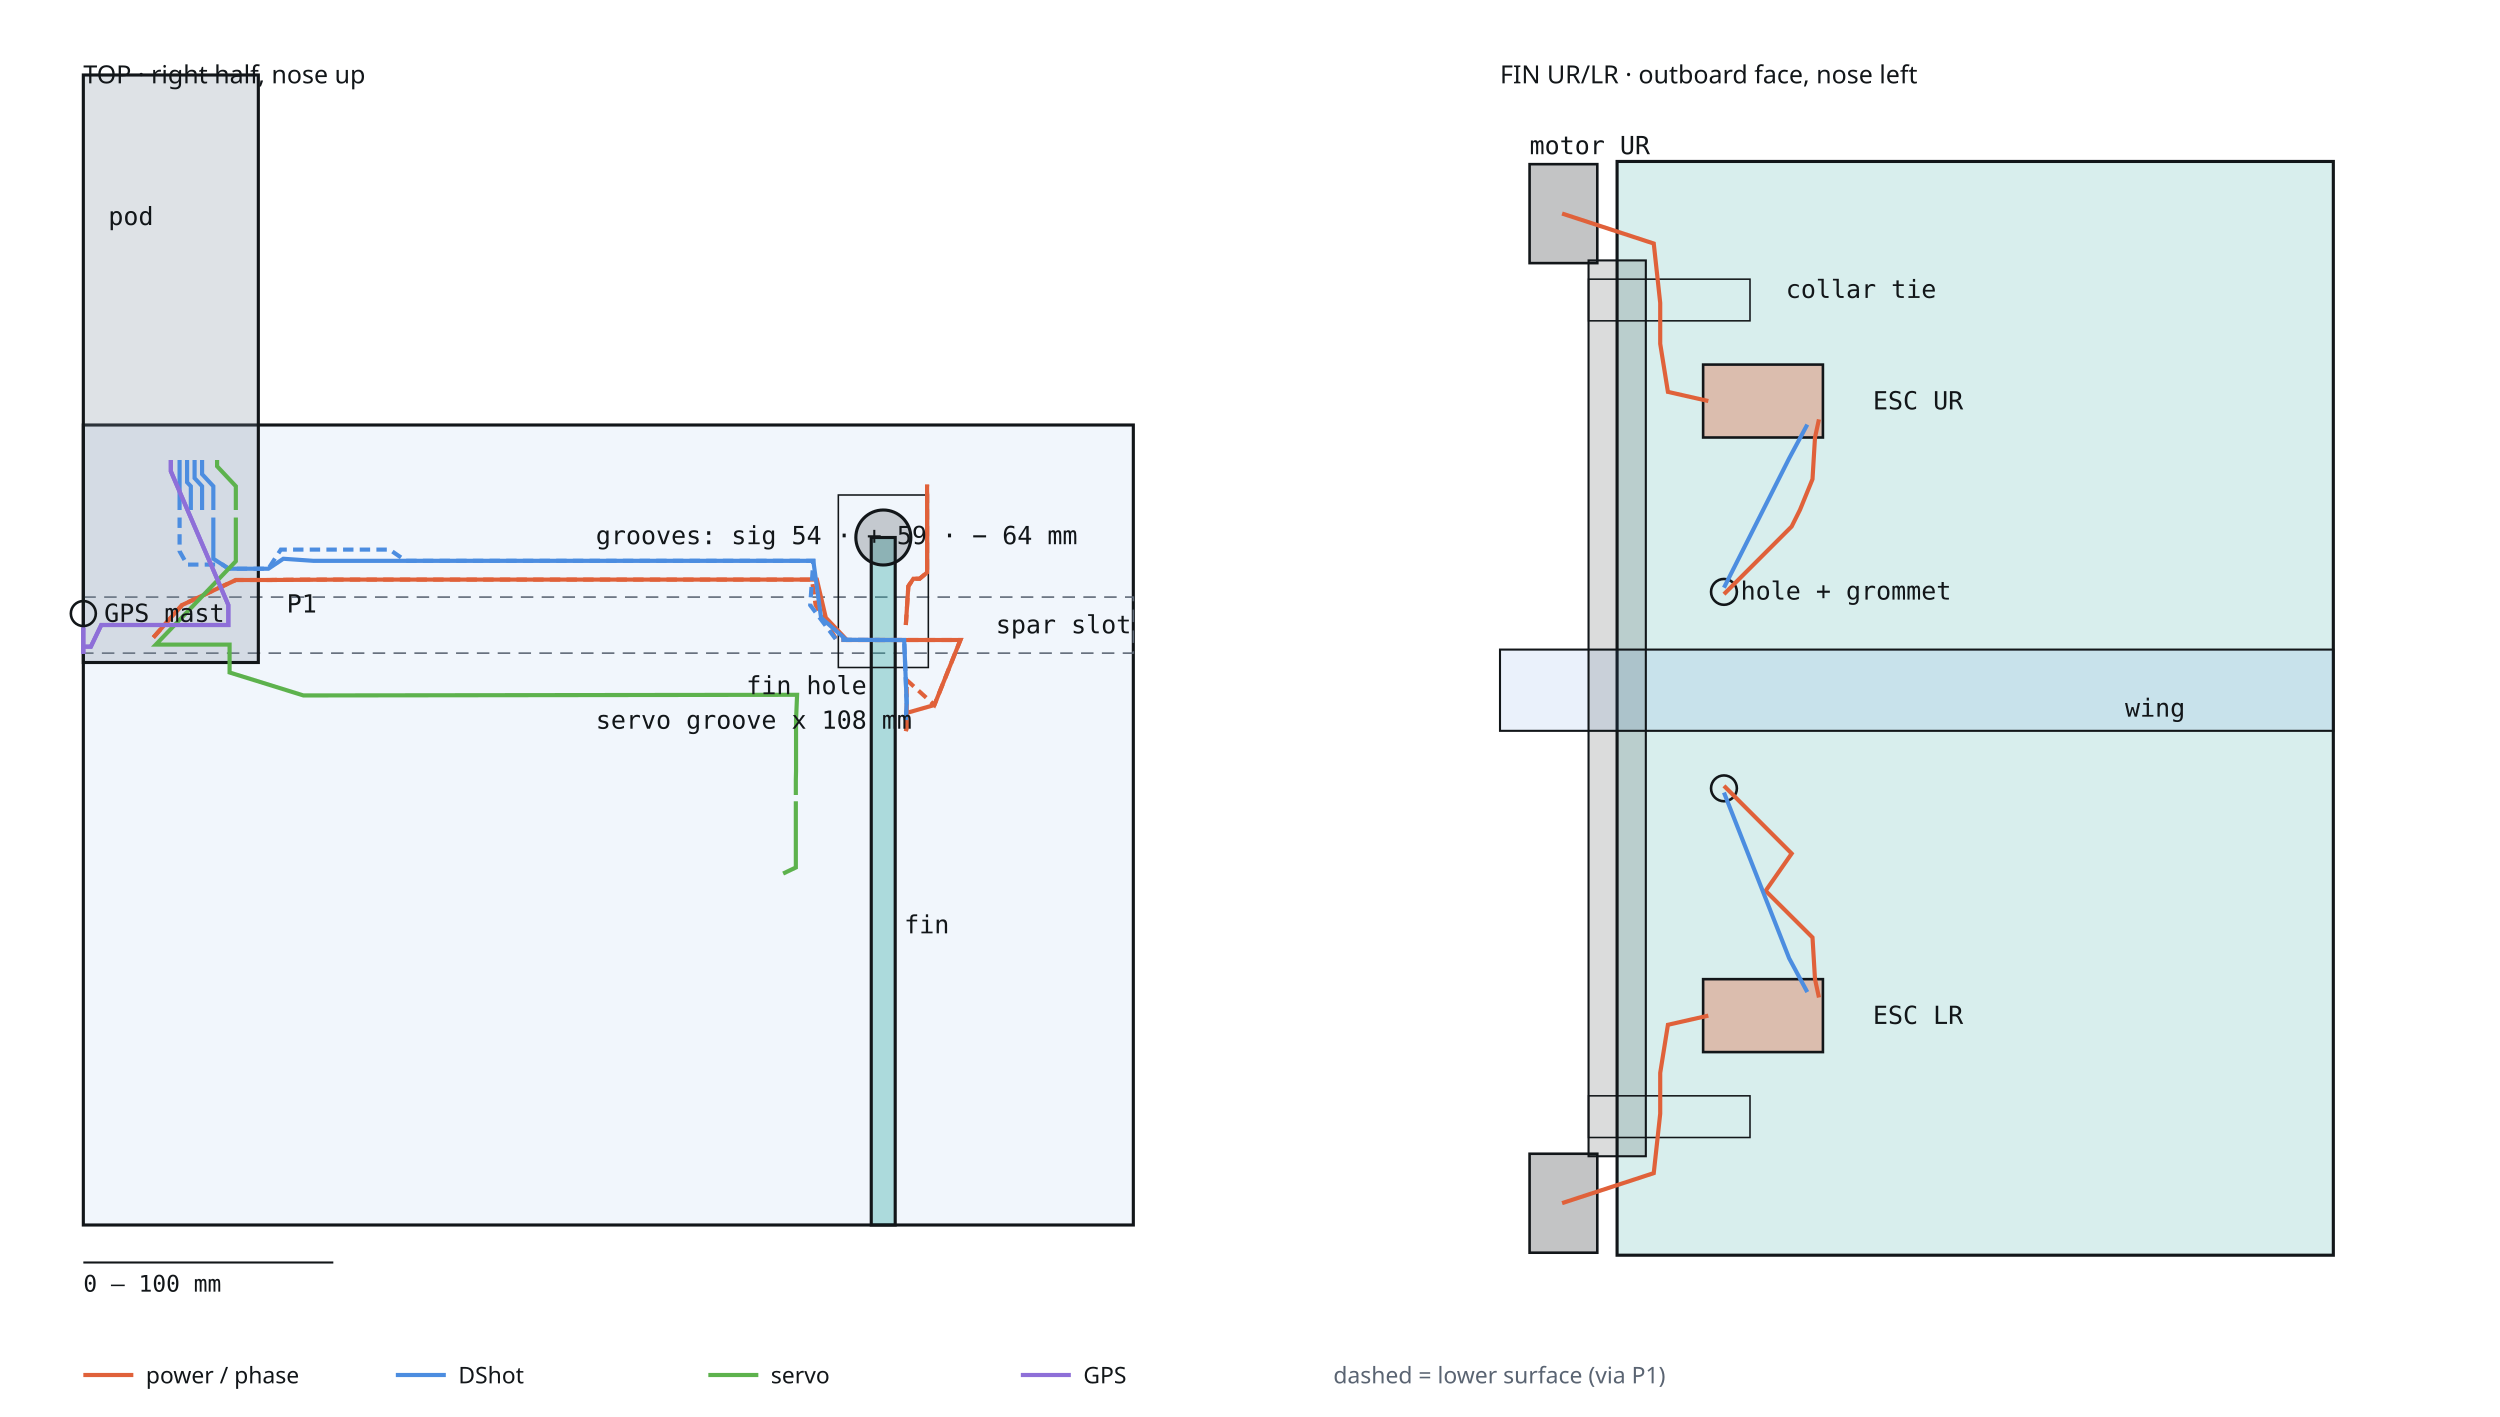
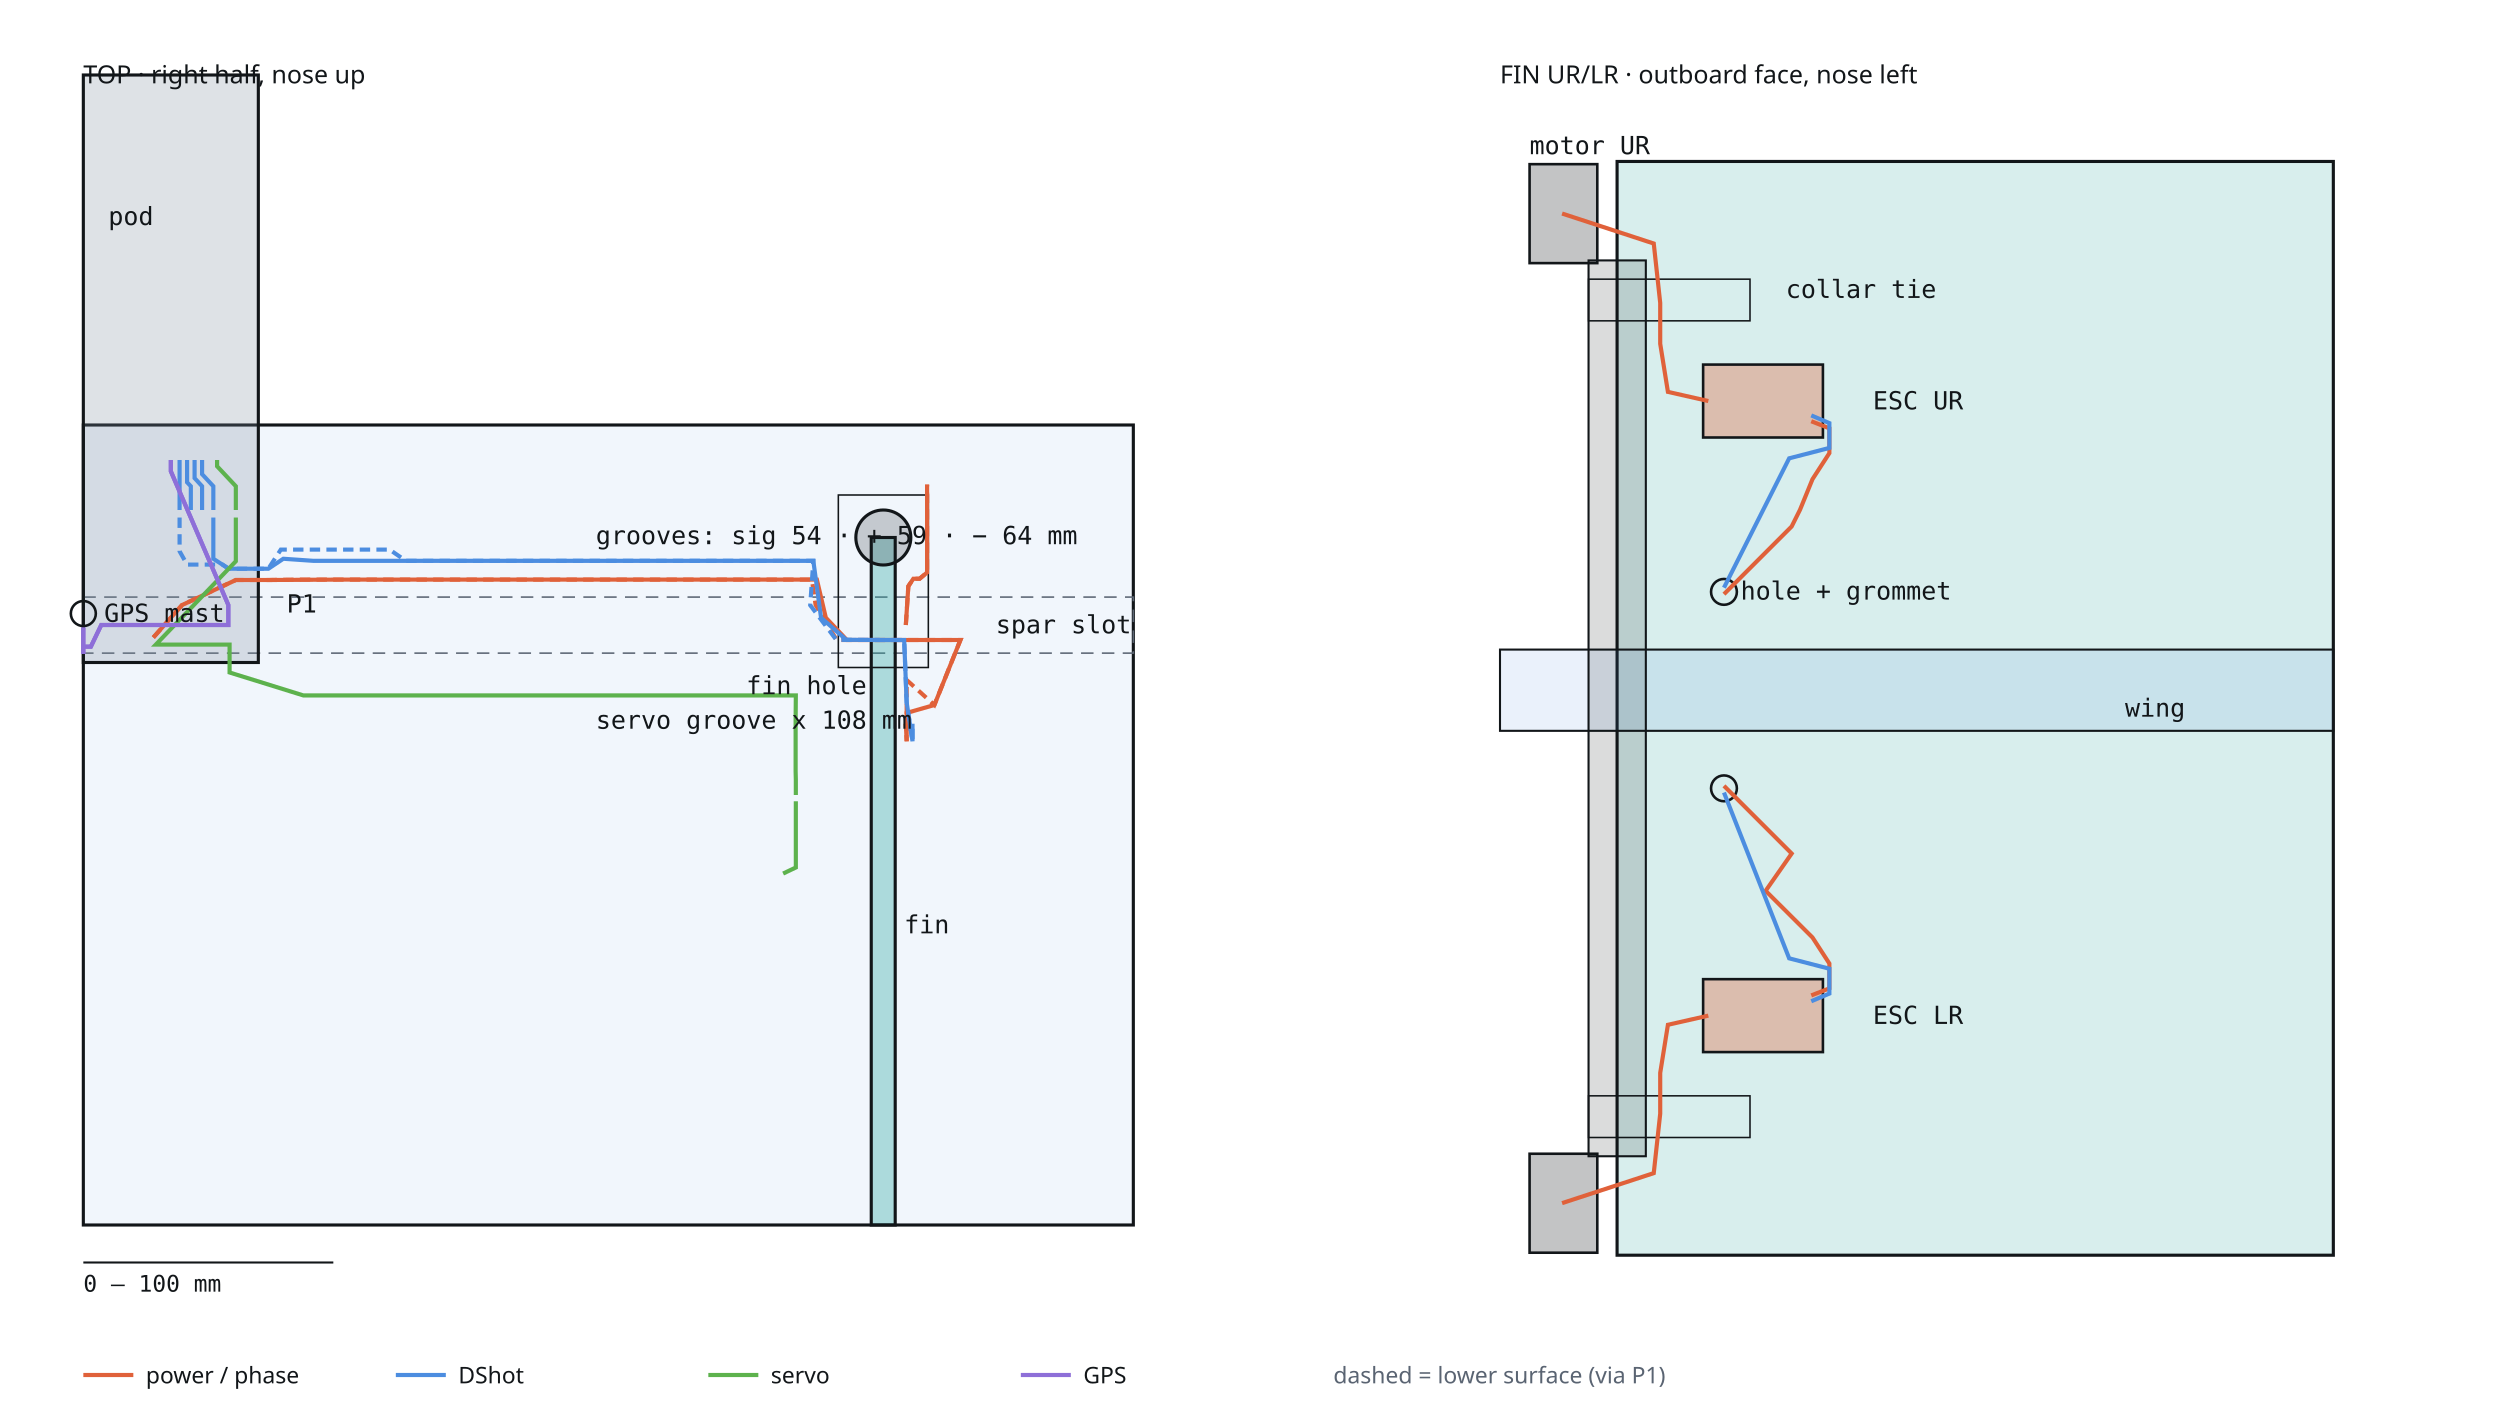
<svg xmlns="http://www.w3.org/2000/svg" viewBox="0 0 1200 680" width="1200" height="680" role="img" aria-label="Harness route, right half: top view and fin outboard face">
  <rect x="40.0" y="204.0" width="504.0" height="384.0" fill="#4C8DE0" fill-opacity="0.08" stroke="#121619" stroke-width="1.5" />
  <rect x="40.0" y="286.6" width="504.0" height="26.9" fill="none" stroke="#5A6472" stroke-width="0.75" stroke-dasharray="6 4" />
  <rect x="40.0" y="36.0" width="84.0" height="282.0" fill="#7F8C9E" fill-opacity="0.25" stroke="#121619" stroke-width="1.5" />
  <rect x="418.2" y="258.0" width="11.5" height="330.0" fill="#2BA6A0" fill-opacity="0.35" stroke="#121619" stroke-width="1.5" />
  <rect x="402.4" y="237.6" width="43.2" height="82.8" fill="none" stroke="#121619" stroke-width="0.75" />
  <circle cx="424.0" cy="258.0" r="13.2" fill="#121619" fill-opacity="0.2" stroke="#121619" stroke-width="1.5" />
  <circle cx="40.0" cy="294.5" r="6" fill="none" stroke="#121619" stroke-width="1.25" />
-   <polyline points="73.6,306.0 87.4,290.4 113.2,278.4 128.8,278.4 164.8,278.2 179.2,278.2 380.8,278.2 392.1,278.2 396.4,296.5 406.5,307.2 424.0,307.2 461.0,307.2 448.5,338.4 435.2,342.2 435.2,348.0 435.2,349.2 434.8,351.0" fill="none" stroke="#E0613A" stroke-width="2" />
-   <polyline points="73.6,306.0 87.4,290.4 113.2,278.4 128.8,278.4 145.0,278.2 152.2,278.2 184.6,278.2 200.8,278.2 380.8,278.2 389.7,278.2 391.5,290.4 401.6,307.2 424.0,307.2 461.0,307.2 448.5,338.4 435.2,326.4 435.2,348.0 435.2,349.2 434.8,351.0" fill="none" stroke="#E0613A" stroke-width="2" stroke-dasharray="5 3" />
+   <polyline points="73.6,306.0 87.4,290.4 113.2,278.4 128.8,278.4 164.8,278.2 179.2,278.2 380.8,278.2 392.1,278.2 396.4,296.5 406.5,307.2 424.0,307.2 461.0,307.2 448.5,338.4 435.2,342.2 435.2,348.0 435.2,355.8 435.2,355.8 434.8,347.4" fill="none" stroke="#E0613A" stroke-width="2" />
+   <polyline points="73.6,306.0 87.4,290.4 113.2,278.4 128.8,278.4 145.0,278.2 152.2,278.2 184.6,278.2 200.8,278.2 380.8,278.2 389.7,278.2 391.5,290.4 401.6,307.2 424.0,307.2 461.0,307.2 448.5,338.4 435.2,326.4 435.2,348.0 435.2,355.8 435.2,355.8 434.8,347.4" fill="none" stroke="#E0613A" stroke-width="2" stroke-dasharray="5 3" />
  <polyline points="434.8,300.0 436.0,281.4 438.4,277.8 441.4,277.8 445.0,274.8 445.0,232.6" fill="none" stroke="#E0613A" stroke-width="2" />
  <polyline points="434.8,300.0 436.0,281.4 438.4,277.8 441.4,277.8 445.0,274.8 445.0,232.6" fill="none" stroke="#E0613A" stroke-width="2" stroke-dasharray="5 3" />
  <polyline points="97.0,220.8 97.0,227.6 102.4,233.4 102.4,244.8" fill="none" stroke="#4C8DE0" stroke-width="2" />
-   <polyline points="102.4,248.4 102.4,264.6 102.4,268.2 109.8,273.0 128.8,273.0 136.0,268.2 150.4,269.2 162.4,269.2 380.8,269.2 390.4,269.2 394.1,296.5 406.2,307.1 424.0,307.2 434.0,307.2 435.2,337.2 434.8,345.6" fill="none" stroke="#4C8DE0" stroke-width="2" />
+   <polyline points="102.4,248.4 102.4,264.6 102.4,268.2 109.8,273.0 128.8,273.0 136.0,268.2 150.4,269.2 162.4,269.2 380.8,269.2 390.4,269.2 394.1,296.5 406.2,307.1 424.0,307.2 434.0,307.2 435.2,337.2 438.0,355.8 438.0,355.8 438.0,347.4" fill="none" stroke="#4C8DE0" stroke-width="2" />
  <polyline points="89.8,220.8 89.8,231.5 91.6,233.4 91.6,244.8" fill="none" stroke="#4C8DE0" stroke-width="2" />
  <polyline points="86.2,220.8 86.2,233.4 86.2,244.8" fill="none" stroke="#4C8DE0" stroke-width="2" />
-   <polyline points="86.2,248.4 86.2,264.6 89.8,271.0 106.8,271.0 109.8,273.0 128.8,273.0 134.8,263.8 146.8,263.8 152.2,263.8 181.6,263.8 187.0,263.8 194.8,269.2 203.2,269.2 380.8,269.2 390.4,269.2 388.9,290.5 401.4,307.1 424.0,307.2 434.0,307.2 435.2,337.2 434.8,345.6" fill="none" stroke="#4C8DE0" stroke-width="2" stroke-dasharray="5 3" />
+   <polyline points="86.2,248.4 86.2,264.6 89.8,271.0 106.8,271.0 109.8,273.0 128.8,273.0 134.8,263.8 146.8,263.8 152.2,263.8 181.6,263.8 187.0,263.8 194.8,269.2 203.2,269.2 380.8,269.2 390.4,269.2 388.9,290.5 401.4,307.1 424.0,307.2 434.0,307.2 435.2,337.2 438.0,355.8 438.0,355.8 438.0,347.4" fill="none" stroke="#4C8DE0" stroke-width="2" stroke-dasharray="5 3" />
  <polyline points="93.4,220.8 93.4,229.5 97.0,233.4 97.0,244.8" fill="none" stroke="#4C8DE0" stroke-width="2" />
  <polyline points="" fill="none" stroke="#5DB24D" stroke-width="2" />
  <polyline points="104.2,220.8 104.2,223.8 113.2,233.4 113.2,244.8" fill="none" stroke="#5DB24D" stroke-width="2" />
-   <polyline points="113.2,248.4 113.2,264.6 113.2,269.4 74.8,309.4 110.2,309.4 110.2,322.8 145.6,333.8 157.6,333.8 382.6,333.5 382.1,345.6 382.1,357.6 382.1,365.4 382.1,370.2 382.0,374.3 382.0,381.6" fill="none" stroke="#5DB24D" stroke-width="2" />
+   <polyline points="113.2,248.4 113.2,264.6 113.2,269.4 74.8,309.4 110.2,309.4 110.2,322.8 145.6,333.8 157.6,333.8 382.0,333.8 381.9,345.6 381.9,357.6 381.9,365.4 381.9,370.2 382.0,374.3 382.0,381.6" fill="none" stroke="#5DB24D" stroke-width="2" />
  <polyline points="382.0,384.6 382.0,402.0 382.0,405.2 382.0,415.7 382.0,415.7 382.0,416.4 375.9,419.3" fill="none" stroke="#5DB24D" stroke-width="2" />
  <polyline points="82.0,220.8 82.0,224.4 82.0,226.2 109.6,290.4 109.6,300.0 97.6,300.0 97.6,300.0 89.8,300.0 85.6,300.0 48.6,300.0 48.6,300.0 43.6,310.4 40.0,310.4 40.0,310.4 40.0,313.9 40.0,313.9 40.0,307.2 40.0,301.2" fill="none" stroke="#8E6FD8" stroke-width="2" />
  <polyline points="82.0,220.8 82.0,224.4 82.0,226.2 109.6,290.4 109.6,300.0 97.6,300.0 97.6,300.0 89.8,300.0 85.6,300.0 48.6,300.0 48.6,300.0 43.6,310.4 40.0,310.4 40.0,310.4 40.0,313.9 40.0,313.9 40.0,307.2 40.0,301.2" fill="none" stroke="#8E6FD8" stroke-width="2" />
  <text x="286.0" y="261.2" font-family="IBM Plex Mono, monospace" font-size="12" fill="#121619" text-anchor="start">grooves: sig 54 · + 59 · − 64 mm</text>
  <text x="286.0" y="349.8" font-family="IBM Plex Mono, monospace" font-size="12" fill="#121619" text-anchor="start">servo groove x 108 mm</text>
  <text x="478.0" y="304.0" font-family="IBM Plex Mono, monospace" font-size="12" fill="#121619" text-anchor="start">spar slot</text>
  <text x="52.0" y="108.0" font-family="IBM Plex Mono, monospace" font-size="12" fill="#121619" text-anchor="start">pod</text>
  <text x="50.0" y="298.5" font-family="IBM Plex Mono, monospace" font-size="12" fill="#121619" text-anchor="start">GPS mast</text>
  <text x="416.0" y="333.2" font-family="IBM Plex Mono, monospace" font-size="12" fill="#121619" text-anchor="end">fin hole</text>
  <text x="137.6" y="294.0" font-family="IBM Plex Mono, monospace" font-size="12" fill="#121619" text-anchor="start">P1</text>
  <text x="434.0" y="448.0" font-family="IBM Plex Mono, monospace" font-size="12" fill="#121619" text-anchor="start">fin</text>
  <line x1="40.0" y1="606.0" x2="160.0" y2="606.0" stroke="#121619" stroke-width="1" />
  <text x="40.0" y="620.0" font-family="IBM Plex Mono, monospace" font-size="11" fill="#121619">0 — 100 mm</text>
  <text x="40" y="40" font-family="IBM Plex Sans, system-ui" font-size="12" font-weight="500" fill="#121619">TOP · right half, nose up</text>
  <rect x="776.2" y="77.5" width="343.8" height="525.0" fill="#2BA6A0" fill-opacity="0.18" stroke="#121619" stroke-width="1.5" />
  <rect x="720.0" y="311.8" width="400.0" height="39.0" fill="#4C8DE0" fill-opacity="0.12" stroke="#121619" stroke-width="1" />
  <rect x="817.5" y="175.0" width="57.5" height="35.0" fill="#E0613A" fill-opacity="0.35" stroke="#121619" stroke-width="1.25" />
  <rect x="734.2" y="78.8" width="32.5" height="47.5" fill="#121619" fill-opacity="0.25" stroke="#121619" stroke-width="1.25" />
  <circle cx="827.5" cy="284.1" r="6.2" fill="none" stroke="#121619" stroke-width="1.25" />
  <rect x="762.5" y="134.0" width="77.5" height="20.0" fill="none" stroke="#121619" stroke-width="0.75" />
  <rect x="817.5" y="470.0" width="57.5" height="35.0" fill="#E0613A" fill-opacity="0.35" stroke="#121619" stroke-width="1.25" />
  <rect x="734.2" y="553.8" width="32.5" height="47.5" fill="#121619" fill-opacity="0.25" stroke="#121619" stroke-width="1.25" />
  <circle cx="827.5" cy="378.4" r="6.2" fill="none" stroke="#121619" stroke-width="1.25" />
  <rect x="762.5" y="526.0" width="77.5" height="20.0" fill="none" stroke="#121619" stroke-width="0.75" />
  <rect x="762.5" y="125.0" width="27.5" height="430.0" fill="#121619" fill-opacity="0.15" stroke="#121619" stroke-width="1" />
-   <polyline points="827.5,285.2 827.5,285.2 860.0,252.7 864.0,244.7 870.0,230.0 871.2,210.0 873.1,201.3" fill="none" stroke="#E0613A" stroke-width="2" />
-   <polyline points="827.5,377.2 827.5,377.2 860.0,409.7 847.5,427.6 870.0,450.0 871.2,470.0 873.1,478.8" fill="none" stroke="#E0613A" stroke-width="2" />
+   <polyline points="827.5,285.2 827.5,285.2 860.0,252.7 864.0,244.7 870.0,230.0 878.1,217.5 878.1,205.6 869.4,202.2" fill="none" stroke="#E0613A" stroke-width="2" />
+   <polyline points="827.5,377.2 827.5,377.2 860.0,409.7 847.5,427.6 870.0,450.0 878.1,462.5 878.1,474.4 869.4,477.8" fill="none" stroke="#E0613A" stroke-width="2" />
  <polyline points="820.0,192.5 800.6,188.1 796.9,165.0 796.9,145.4 793.8,116.9 749.8,102.5" fill="none" stroke="#E0613A" stroke-width="2" />
  <polyline points="820.0,487.5 800.6,491.9 796.9,515.0 796.9,534.6 793.8,563.1 749.8,577.5" fill="none" stroke="#E0613A" stroke-width="2" />
-   <polyline points="827.5,282.1 827.5,282.1 858.8,220.0 867.5,203.8" fill="none" stroke="#4C8DE0" stroke-width="2" />
-   <polyline points="827.5,380.4 827.5,380.4 858.8,460.0 867.5,476.2" fill="none" stroke="#4C8DE0" stroke-width="2" />
+   <polyline points="827.5,282.1 827.5,282.1 858.8,220.0 878.1,215.0 878.1,203.1 869.4,199.4" fill="none" stroke="#4C8DE0" stroke-width="2" />
+   <polyline points="827.5,380.4 827.5,380.4 858.8,460.0 878.1,465.0 878.1,476.9 869.4,480.6" fill="none" stroke="#4C8DE0" stroke-width="2" />
  <text x="899.0" y="196.5" font-family="IBM Plex Mono, monospace" font-size="12" fill="#121619" text-anchor="start">ESC UR</text>
  <text x="899.0" y="491.5" font-family="IBM Plex Mono, monospace" font-size="12" fill="#121619" text-anchor="start">ESC LR</text>
  <text x="734.2" y="74.0" font-family="IBM Plex Mono, monospace" font-size="12" fill="#121619" text-anchor="start">motor UR</text>
  <text x="857.2" y="143.0" font-family="IBM Plex Mono, monospace" font-size="12" fill="#121619" text-anchor="start">collar tie</text>
  <text x="835.5" y="287.8" font-family="IBM Plex Mono, monospace" font-size="12" fill="#121619" text-anchor="start">hole + grommet</text>
  <text x="1020.0" y="344.0" font-family="IBM Plex Mono, monospace" font-size="12" fill="#121619" text-anchor="start">wing</text>
  <text x="720" y="40" font-family="IBM Plex Sans, system-ui" font-size="12" font-weight="500" fill="#121619">FIN UR/LR · outboard face, nose left</text>
  <line x1="40" y1="660" x2="64" y2="660" stroke="#E0613A" stroke-width="2" />
  <text x="70" y="664" font-family="IBM Plex Sans, system-ui" font-size="11" fill="#121619">power / phase</text>
  <line x1="190" y1="660" x2="214" y2="660" stroke="#4C8DE0" stroke-width="2" />
  <text x="220" y="664" font-family="IBM Plex Sans, system-ui" font-size="11" fill="#121619">DShot</text>
  <line x1="340" y1="660" x2="364" y2="660" stroke="#5DB24D" stroke-width="2" />
  <text x="370" y="664" font-family="IBM Plex Sans, system-ui" font-size="11" fill="#121619">servo</text>
  <line x1="490" y1="660" x2="514" y2="660" stroke="#8E6FD8" stroke-width="2" />
  <text x="520" y="664" font-family="IBM Plex Sans, system-ui" font-size="11" fill="#121619">GPS</text>
  <text x="640" y="664" font-family="IBM Plex Sans, system-ui" font-size="11" fill="#5A6472">dashed = lower surface (via P1)</text>
</svg>
